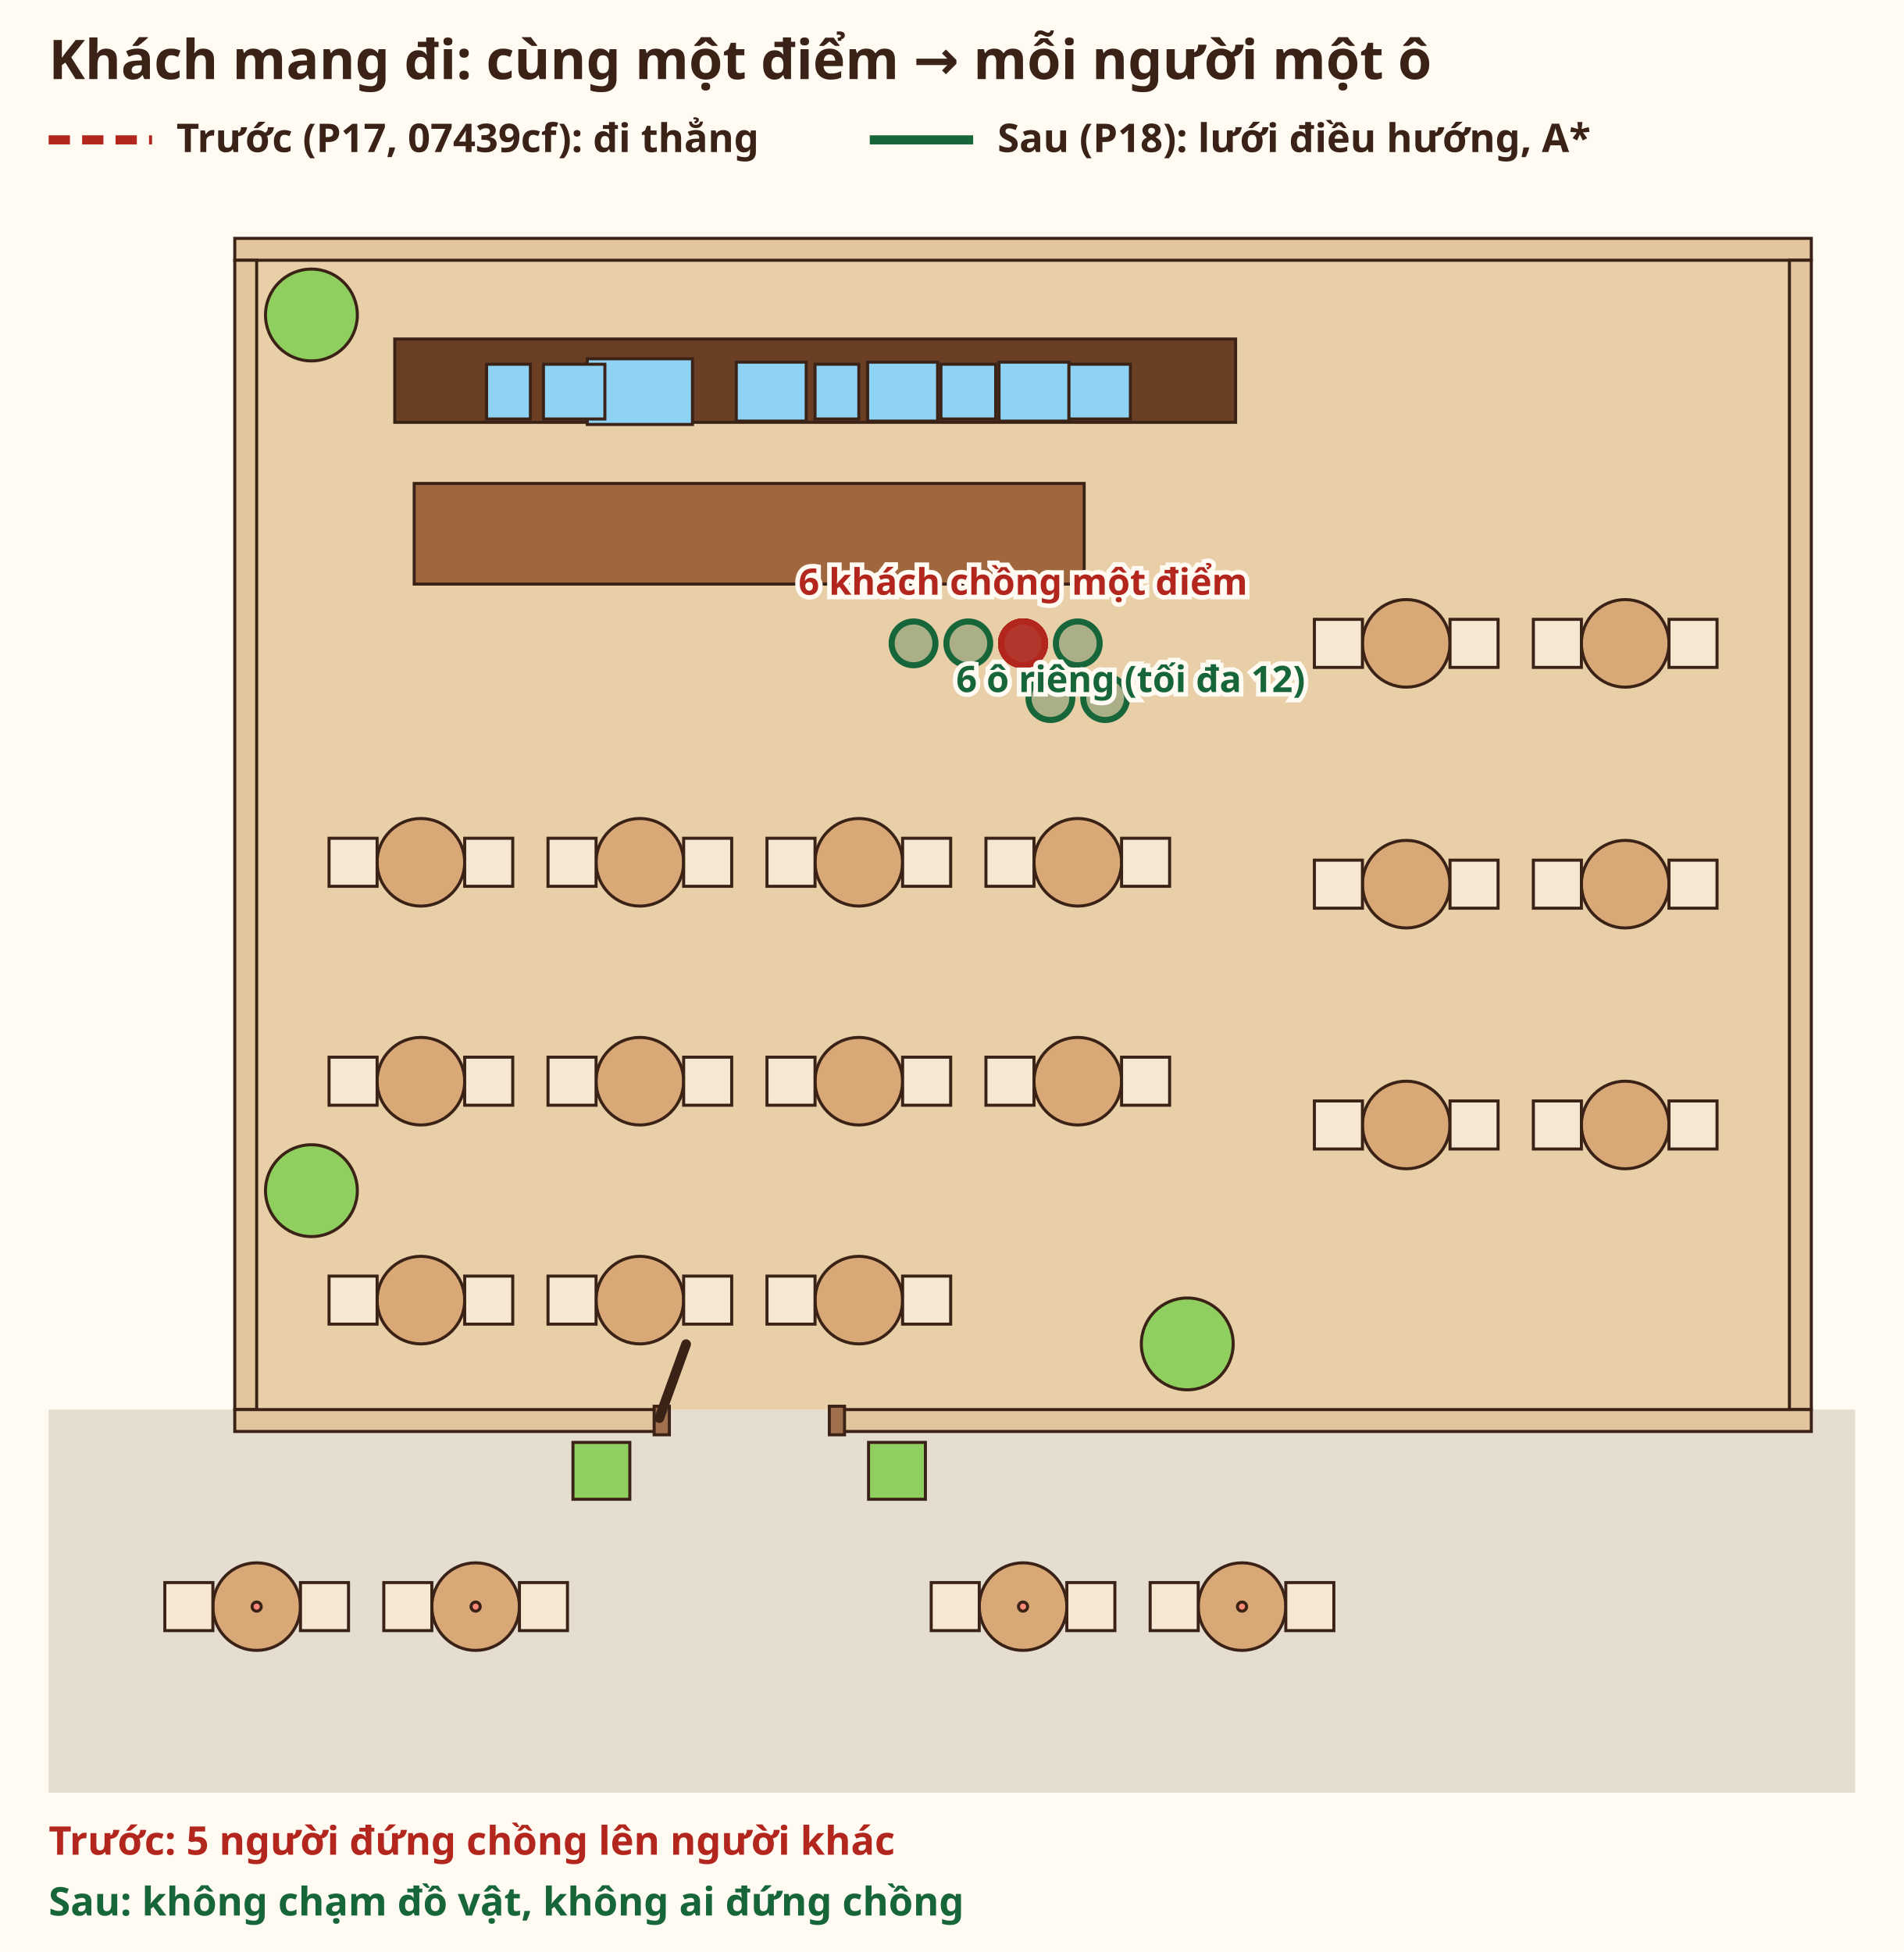
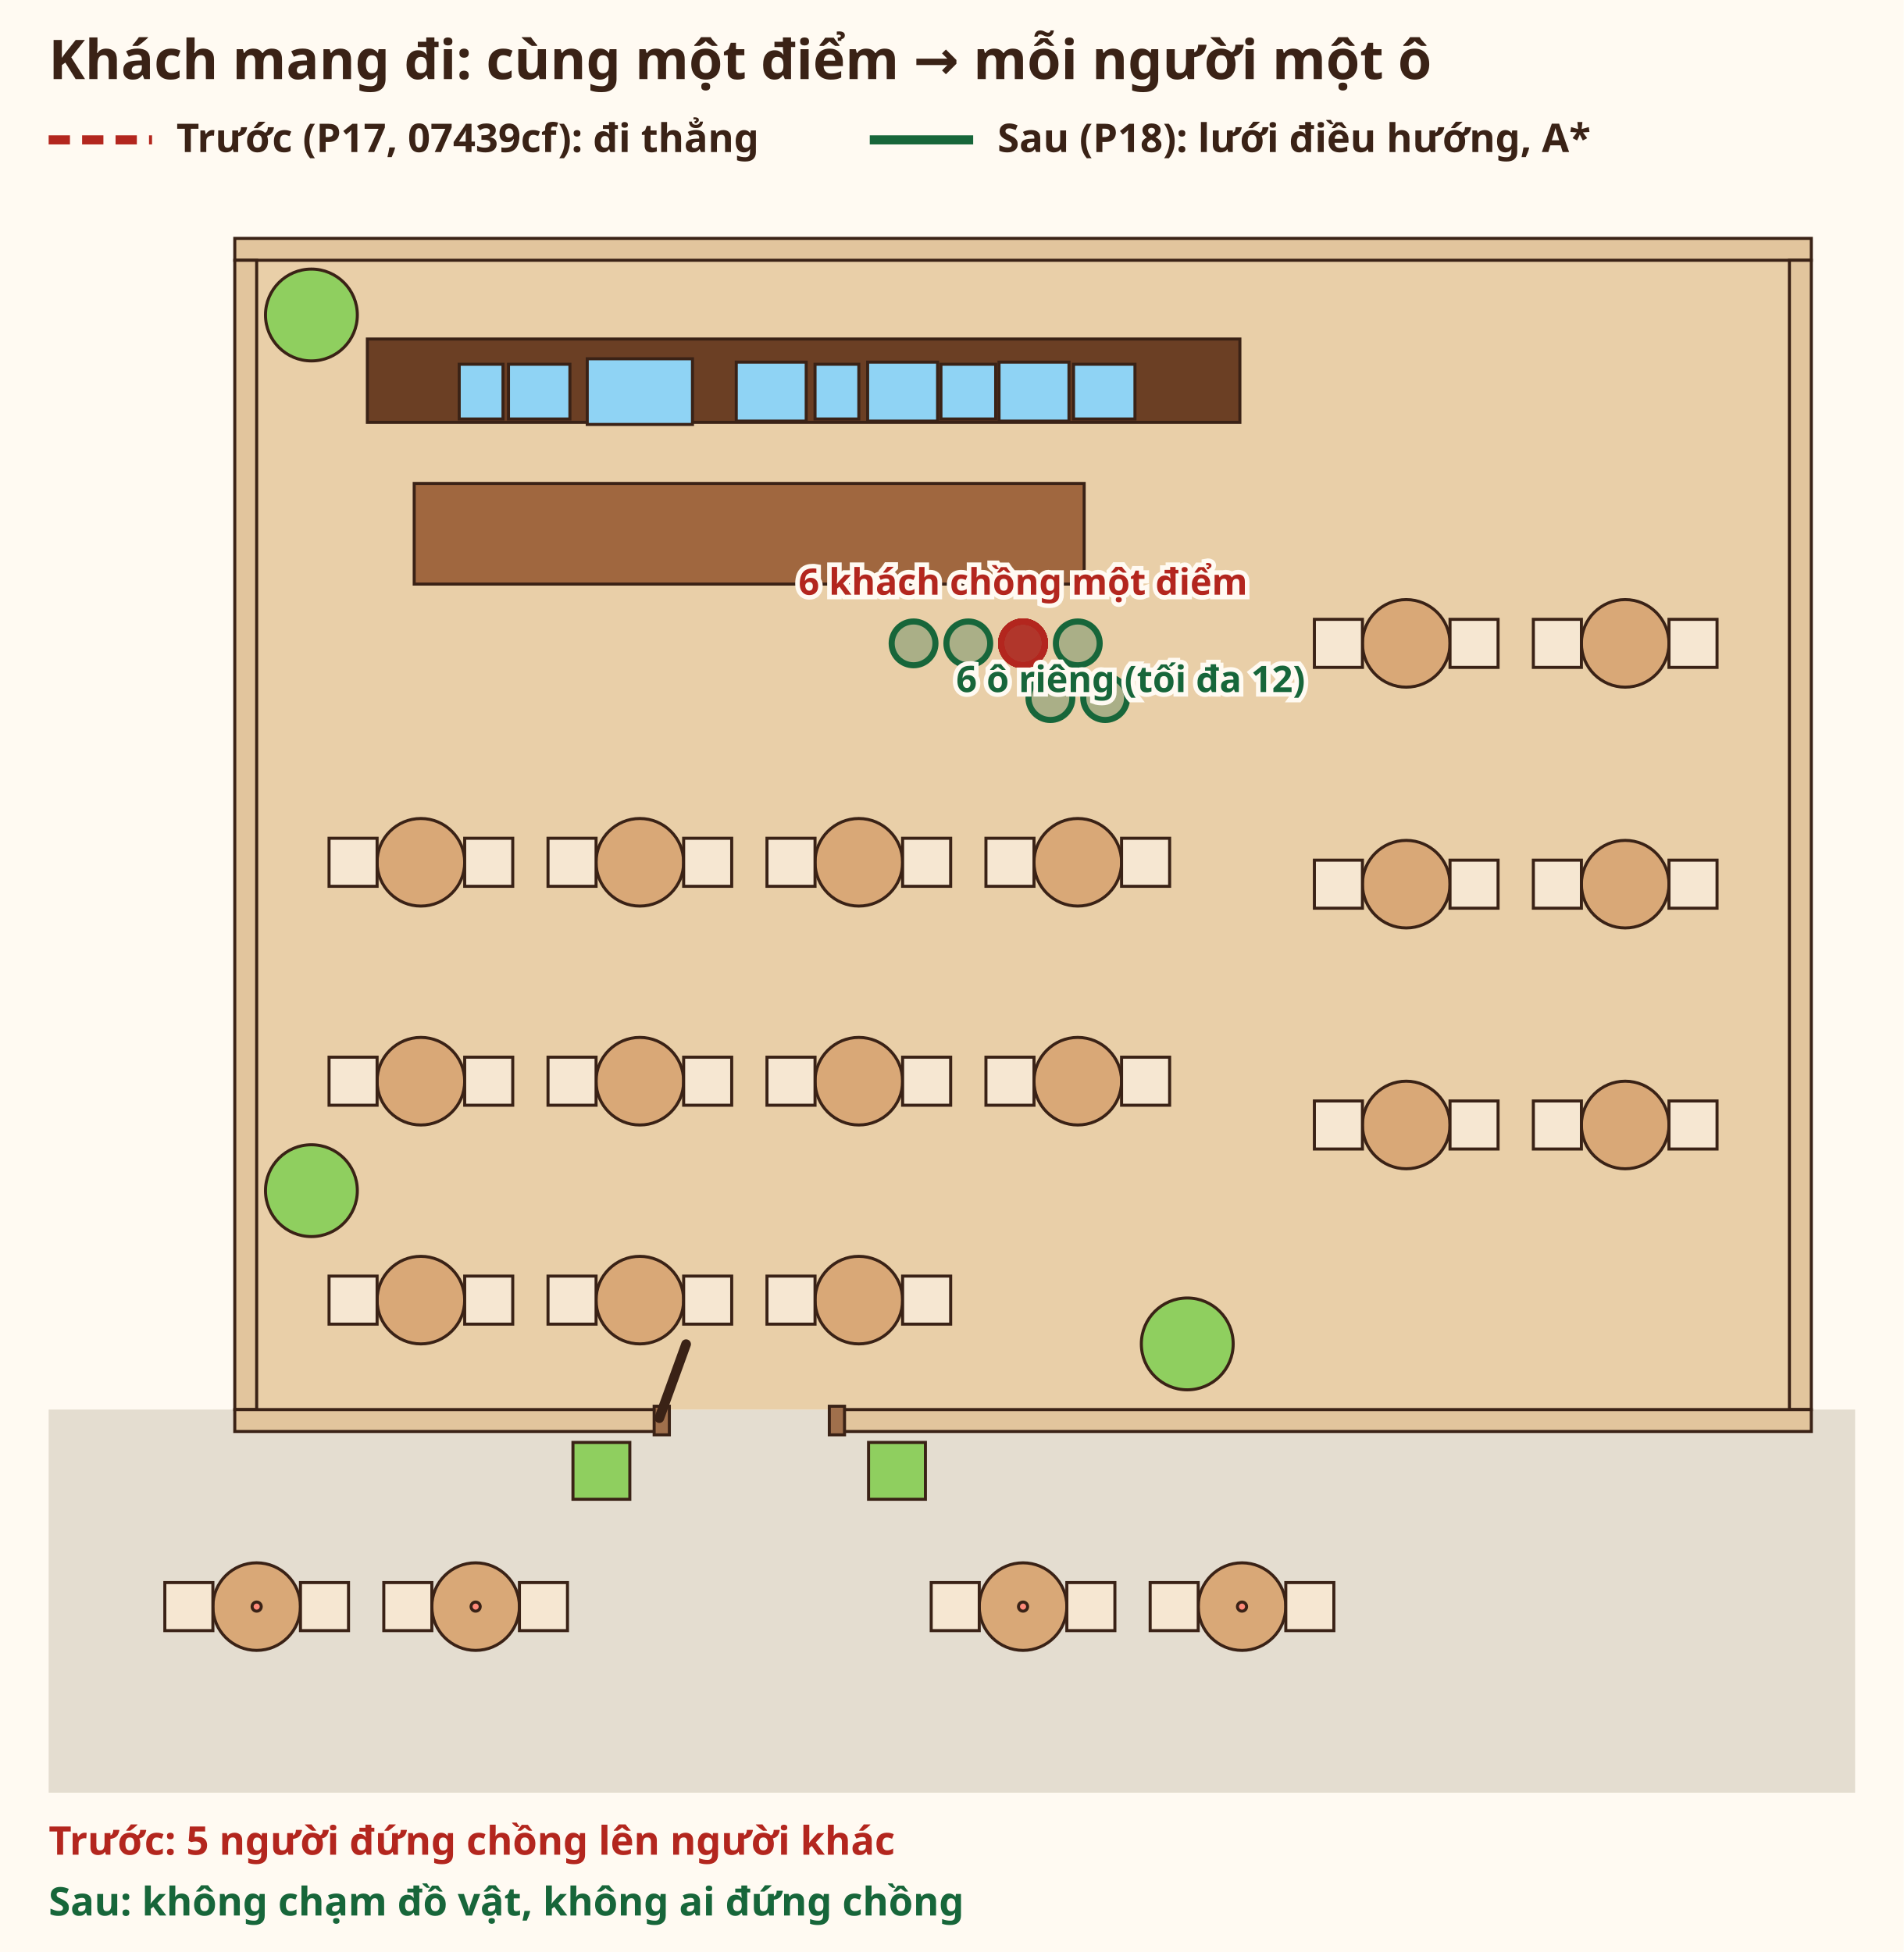
<svg xmlns="http://www.w3.org/2000/svg" width="626" height="642" viewBox="0 0 626 642" role="img" aria-labelledby="t-pickup" font-family="Nunito, system-ui, sans-serif">
  <rect width="626" height="642" fill="#fffaf2" />
  <text x="16" y="26" font-size="18" font-weight="800" fill="#3a2216">Khách mang đi: cùng một điểm → mỗi người một ô</text>
  <line x1="16" y1="46" x2="50" y2="46" stroke="#b3261e" stroke-width="3" stroke-dasharray="7 4" />
  <text x="58" y="50" font-size="13" font-weight="700" fill="#3a2216">Trước (P17, 07439cf): đi thẳng</text>
  <line x1="286" y1="46" x2="320" y2="46" stroke="#17663a" stroke-width="3" />
  <text x="328" y="50" font-size="13" font-weight="700" fill="#3a2216">Sau (P18): lưới điều hướng, A*</text>
  <rect x="16" y="463.6" width="594" height="126" fill="#e4ddd0" />
  <rect x="84.4" y="85.6" width="504" height="378" fill="#e9cfa8" />
  <rect x="77.2" y="78.4" width="518.4" height="7.2" fill="#e2c59d" stroke="#3a2216" stroke-width="1" />
  <rect x="77.2" y="85.6" width="7.2" height="378" fill="#e2c59d" stroke="#3a2216" stroke-width="1" />
  <rect x="588.4" y="85.6" width="7.2" height="378" fill="#e2c59d" stroke="#3a2216" stroke-width="1" />
  <rect x="77.2" y="463.6" width="140.4" height="7.2" fill="#e2c59d" stroke="#3a2216" stroke-width="1" />
  <rect x="275.2" y="463.6" width="320.4" height="7.2" fill="#e2c59d" stroke="#3a2216" stroke-width="1" />
  <rect x="215.1" y="462.5" width="5" height="9.4" fill="#a0704c" stroke="#3a2216" stroke-width="1" />
  <rect x="272.7" y="462.5" width="5" height="9.4" fill="#a0704c" stroke="#3a2216" stroke-width="1" />
  <line x1="216.8" y1="466.4" x2="225.6" y2="442.1" stroke="#3a2216" stroke-width="3.2" stroke-linecap="round" />
  <rect x="188.4" y="474.4" width="18.7" height="18.7" fill="#8fcf5f" stroke="#3a2216" stroke-width="1" />
  <rect x="285.6" y="474.4" width="18.7" height="18.7" fill="#8fcf5f" stroke="#3a2216" stroke-width="1" />
  <rect x="136.2" y="159" width="220.3" height="33.1" fill="#a0673f" stroke="#3a2216" stroke-width="1" />
-   <rect x="129.8" y="111.5" width="276.5" height="27.4" fill="#6b3f24" stroke="#3a2216" stroke-width="1" />
+   <rect x="120.8" y="111.5" width="286.9" height="27.4" fill="#6b3f24" stroke="#3a2216" stroke-width="1" />
  <rect x="193.1" y="118" width="34.6" height="21.6" fill="#8fd3f4" stroke="#3a2216" stroke-width="1" />
  <rect x="242.1" y="119.1" width="23" height="19.4" fill="#8fd3f4" stroke="#3a2216" stroke-width="1" />
  <rect x="285.3" y="119.1" width="23" height="19.4" fill="#8fd3f4" stroke="#3a2216" stroke-width="1" />
  <rect x="328.5" y="119.1" width="23" height="19.4" fill="#8fd3f4" stroke="#3a2216" stroke-width="1" />
-   <rect x="160" y="119.8" width="14.4" height="18" fill="#8fd3f4" stroke="#3a2216" stroke-width="1" />
-   <rect x="178.7" y="119.8" width="20.2" height="18" fill="#8fd3f4" stroke="#3a2216" stroke-width="1" />
+   <rect x="151" y="119.8" width="14.4" height="18" fill="#8fd3f4" stroke="#3a2216" stroke-width="1" />
+   <rect x="167.2" y="119.8" width="20.2" height="18" fill="#8fd3f4" stroke="#3a2216" stroke-width="1" />
  <rect x="268" y="119.8" width="14.4" height="18" fill="#8fd3f4" stroke="#3a2216" stroke-width="1" />
  <rect x="309.4" y="119.8" width="18" height="18" fill="#8fd3f4" stroke="#3a2216" stroke-width="1" />
-   <rect x="351.5" y="119.8" width="20.2" height="18" fill="#8fd3f4" stroke="#3a2216" stroke-width="1" />
+   <rect x="353" y="119.8" width="20.2" height="18" fill="#8fd3f4" stroke="#3a2216" stroke-width="1" />
  <circle cx="138.4" cy="283.6" r="14.4" fill="#d9a877" stroke="#3a2216" stroke-width="1" />
  <rect x="108.2" y="275.7" width="15.8" height="15.8" fill="#f6e7d2" stroke="#3a2216" stroke-width="1" />
  <rect x="152.8" y="275.7" width="15.8" height="15.8" fill="#f6e7d2" stroke="#3a2216" stroke-width="1" />
  <circle cx="210.4" cy="283.6" r="14.4" fill="#d9a877" stroke="#3a2216" stroke-width="1" />
  <rect x="180.2" y="275.7" width="15.8" height="15.8" fill="#f6e7d2" stroke="#3a2216" stroke-width="1" />
  <rect x="224.8" y="275.7" width="15.8" height="15.8" fill="#f6e7d2" stroke="#3a2216" stroke-width="1" />
  <circle cx="282.4" cy="283.6" r="14.4" fill="#d9a877" stroke="#3a2216" stroke-width="1" />
  <rect x="252.2" y="275.7" width="15.8" height="15.8" fill="#f6e7d2" stroke="#3a2216" stroke-width="1" />
  <rect x="296.8" y="275.7" width="15.8" height="15.8" fill="#f6e7d2" stroke="#3a2216" stroke-width="1" />
  <circle cx="354.4" cy="283.6" r="14.4" fill="#d9a877" stroke="#3a2216" stroke-width="1" />
  <rect x="324.2" y="275.7" width="15.8" height="15.8" fill="#f6e7d2" stroke="#3a2216" stroke-width="1" />
  <rect x="368.8" y="275.7" width="15.8" height="15.8" fill="#f6e7d2" stroke="#3a2216" stroke-width="1" />
  <circle cx="138.4" cy="355.6" r="14.4" fill="#d9a877" stroke="#3a2216" stroke-width="1" />
  <rect x="108.2" y="347.7" width="15.8" height="15.8" fill="#f6e7d2" stroke="#3a2216" stroke-width="1" />
  <rect x="152.8" y="347.7" width="15.8" height="15.8" fill="#f6e7d2" stroke="#3a2216" stroke-width="1" />
  <circle cx="210.4" cy="355.6" r="14.4" fill="#d9a877" stroke="#3a2216" stroke-width="1" />
  <rect x="180.2" y="347.7" width="15.8" height="15.8" fill="#f6e7d2" stroke="#3a2216" stroke-width="1" />
  <rect x="224.8" y="347.7" width="15.8" height="15.8" fill="#f6e7d2" stroke="#3a2216" stroke-width="1" />
  <circle cx="282.4" cy="355.6" r="14.4" fill="#d9a877" stroke="#3a2216" stroke-width="1" />
  <rect x="252.2" y="347.7" width="15.8" height="15.8" fill="#f6e7d2" stroke="#3a2216" stroke-width="1" />
  <rect x="296.8" y="347.7" width="15.8" height="15.8" fill="#f6e7d2" stroke="#3a2216" stroke-width="1" />
  <circle cx="354.4" cy="355.6" r="14.4" fill="#d9a877" stroke="#3a2216" stroke-width="1" />
  <rect x="324.2" y="347.7" width="15.8" height="15.8" fill="#f6e7d2" stroke="#3a2216" stroke-width="1" />
  <rect x="368.8" y="347.7" width="15.8" height="15.8" fill="#f6e7d2" stroke="#3a2216" stroke-width="1" />
  <circle cx="138.4" cy="427.6" r="14.4" fill="#d9a877" stroke="#3a2216" stroke-width="1" />
  <rect x="108.2" y="419.7" width="15.8" height="15.8" fill="#f6e7d2" stroke="#3a2216" stroke-width="1" />
  <rect x="152.8" y="419.7" width="15.8" height="15.8" fill="#f6e7d2" stroke="#3a2216" stroke-width="1" />
  <circle cx="156.4" cy="528.4" r="14.4" fill="#d9a877" stroke="#3a2216" stroke-width="1" />
  <rect x="126.2" y="520.5" width="15.8" height="15.8" fill="#f6e7d2" stroke="#3a2216" stroke-width="1" />
  <rect x="170.8" y="520.5" width="15.8" height="15.8" fill="#f6e7d2" stroke="#3a2216" stroke-width="1" />
  <circle cx="156.4" cy="528.4" r="1.5" fill="#ff8a7a" stroke="#3a2216" stroke-width="1" />
  <circle cx="336.4" cy="528.4" r="14.4" fill="#d9a877" stroke="#3a2216" stroke-width="1" />
  <rect x="306.2" y="520.5" width="15.8" height="15.8" fill="#f6e7d2" stroke="#3a2216" stroke-width="1" />
  <rect x="350.8" y="520.5" width="15.8" height="15.8" fill="#f6e7d2" stroke="#3a2216" stroke-width="1" />
  <circle cx="336.4" cy="528.4" r="1.5" fill="#ff8a7a" stroke="#3a2216" stroke-width="1" />
  <circle cx="84.4" cy="528.4" r="14.4" fill="#d9a877" stroke="#3a2216" stroke-width="1" />
  <rect x="54.2" y="520.5" width="15.8" height="15.8" fill="#f6e7d2" stroke="#3a2216" stroke-width="1" />
  <rect x="98.8" y="520.5" width="15.8" height="15.8" fill="#f6e7d2" stroke="#3a2216" stroke-width="1" />
  <circle cx="84.4" cy="528.4" r="1.5" fill="#ff8a7a" stroke="#3a2216" stroke-width="1" />
  <circle cx="408.4" cy="528.4" r="14.4" fill="#d9a877" stroke="#3a2216" stroke-width="1" />
  <rect x="378.2" y="520.5" width="15.8" height="15.8" fill="#f6e7d2" stroke="#3a2216" stroke-width="1" />
  <rect x="422.8" y="520.5" width="15.8" height="15.8" fill="#f6e7d2" stroke="#3a2216" stroke-width="1" />
  <circle cx="408.4" cy="528.4" r="1.5" fill="#ff8a7a" stroke="#3a2216" stroke-width="1" />
  <circle cx="462.4" cy="211.6" r="14.4" fill="#d9a877" stroke="#3a2216" stroke-width="1" />
  <rect x="432.2" y="203.7" width="15.8" height="15.8" fill="#f6e7d2" stroke="#3a2216" stroke-width="1" />
  <rect x="476.8" y="203.7" width="15.8" height="15.8" fill="#f6e7d2" stroke="#3a2216" stroke-width="1" />
  <circle cx="462.4" cy="290.8" r="14.4" fill="#d9a877" stroke="#3a2216" stroke-width="1" />
  <rect x="432.2" y="282.9" width="15.8" height="15.8" fill="#f6e7d2" stroke="#3a2216" stroke-width="1" />
  <rect x="476.8" y="282.9" width="15.8" height="15.8" fill="#f6e7d2" stroke="#3a2216" stroke-width="1" />
  <circle cx="462.4" cy="370" r="14.4" fill="#d9a877" stroke="#3a2216" stroke-width="1" />
  <rect x="432.2" y="362.1" width="15.8" height="15.8" fill="#f6e7d2" stroke="#3a2216" stroke-width="1" />
  <rect x="476.8" y="362.1" width="15.8" height="15.8" fill="#f6e7d2" stroke="#3a2216" stroke-width="1" />
  <circle cx="534.4" cy="211.6" r="14.4" fill="#d9a877" stroke="#3a2216" stroke-width="1" />
  <rect x="504.2" y="203.7" width="15.8" height="15.8" fill="#f6e7d2" stroke="#3a2216" stroke-width="1" />
  <rect x="548.8" y="203.7" width="15.8" height="15.8" fill="#f6e7d2" stroke="#3a2216" stroke-width="1" />
  <circle cx="534.4" cy="290.8" r="14.4" fill="#d9a877" stroke="#3a2216" stroke-width="1" />
  <rect x="504.2" y="282.9" width="15.8" height="15.8" fill="#f6e7d2" stroke="#3a2216" stroke-width="1" />
  <rect x="548.8" y="282.9" width="15.8" height="15.8" fill="#f6e7d2" stroke="#3a2216" stroke-width="1" />
  <circle cx="534.4" cy="370" r="14.4" fill="#d9a877" stroke="#3a2216" stroke-width="1" />
  <rect x="504.2" y="362.1" width="15.8" height="15.8" fill="#f6e7d2" stroke="#3a2216" stroke-width="1" />
  <rect x="548.8" y="362.1" width="15.8" height="15.8" fill="#f6e7d2" stroke="#3a2216" stroke-width="1" />
  <circle cx="210.4" cy="427.6" r="14.4" fill="#d9a877" stroke="#3a2216" stroke-width="1" />
  <rect x="180.2" y="419.7" width="15.8" height="15.8" fill="#f6e7d2" stroke="#3a2216" stroke-width="1" />
  <rect x="224.8" y="419.7" width="15.8" height="15.8" fill="#f6e7d2" stroke="#3a2216" stroke-width="1" />
  <circle cx="282.4" cy="427.6" r="14.4" fill="#d9a877" stroke="#3a2216" stroke-width="1" />
  <rect x="252.2" y="419.7" width="15.8" height="15.8" fill="#f6e7d2" stroke="#3a2216" stroke-width="1" />
  <rect x="296.8" y="419.7" width="15.8" height="15.8" fill="#f6e7d2" stroke="#3a2216" stroke-width="1" />
  <circle cx="102.4" cy="103.6" r="15.1" fill="#8fcf5f" stroke="#3a2216" stroke-width="1" />
  <circle cx="390.4" cy="442" r="15.1" fill="#8fcf5f" stroke="#3a2216" stroke-width="1" />
  <circle cx="102.4" cy="391.6" r="15.1" fill="#8fcf5f" stroke="#3a2216" stroke-width="1" />
  <circle cx="336.4" cy="211.6" r="7.2" fill="#17663a" fill-opacity="0.3" stroke="#17663a" stroke-width="2" />
  <circle cx="318.4" cy="211.6" r="7.2" fill="#17663a" fill-opacity="0.3" stroke="#17663a" stroke-width="2" />
  <circle cx="354.4" cy="211.6" r="7.2" fill="#17663a" fill-opacity="0.3" stroke="#17663a" stroke-width="2" />
  <circle cx="345.4" cy="229.6" r="7.2" fill="#17663a" fill-opacity="0.3" stroke="#17663a" stroke-width="2" />
  <circle cx="363.4" cy="229.6" r="7.2" fill="#17663a" fill-opacity="0.3" stroke="#17663a" stroke-width="2" />
  <circle cx="300.4" cy="211.6" r="7.2" fill="#17663a" fill-opacity="0.3" stroke="#17663a" stroke-width="2" />
  <circle cx="336.4" cy="211.6" r="7.2" fill="#b3261e" fill-opacity="0.3" stroke="#b3261e" stroke-width="2" />
  <circle cx="336.4" cy="211.6" r="7.2" fill="#b3261e" fill-opacity="0.3" stroke="#b3261e" stroke-width="2" />
  <circle cx="336.4" cy="211.6" r="7.2" fill="#b3261e" fill-opacity="0.3" stroke="#b3261e" stroke-width="2" />
  <circle cx="336.4" cy="211.6" r="7.2" fill="#b3261e" fill-opacity="0.3" stroke="#b3261e" stroke-width="2" />
  <circle cx="336.4" cy="211.6" r="7.2" fill="#b3261e" fill-opacity="0.3" stroke="#b3261e" stroke-width="2" />
  <circle cx="336.4" cy="211.6" r="7.2" fill="#b3261e" fill-opacity="0.3" stroke="#b3261e" stroke-width="2" />
  <text x="336.4" y="195.6" font-size="12" font-weight="800" fill="#b3261e" stroke="#fffaf2" stroke-width="3" paint-order="stroke" text-anchor="middle">6 khách chồng một điểm</text>
  <text x="314.4" y="227.6" font-size="12" font-weight="800" fill="#17663a" stroke="#fffaf2" stroke-width="3" paint-order="stroke" text-anchor="start">6 ô riêng (tối đa 12)</text>
  <text x="16" y="610" font-size="13" font-weight="700" fill="#b3261e">Trước: 5 người đứng chồng lên người khác</text>
  <text x="16" y="630" font-size="13" font-weight="700" fill="#17663a">Sau: không chạm đồ vật, không ai đứng chồng</text>
</svg>
